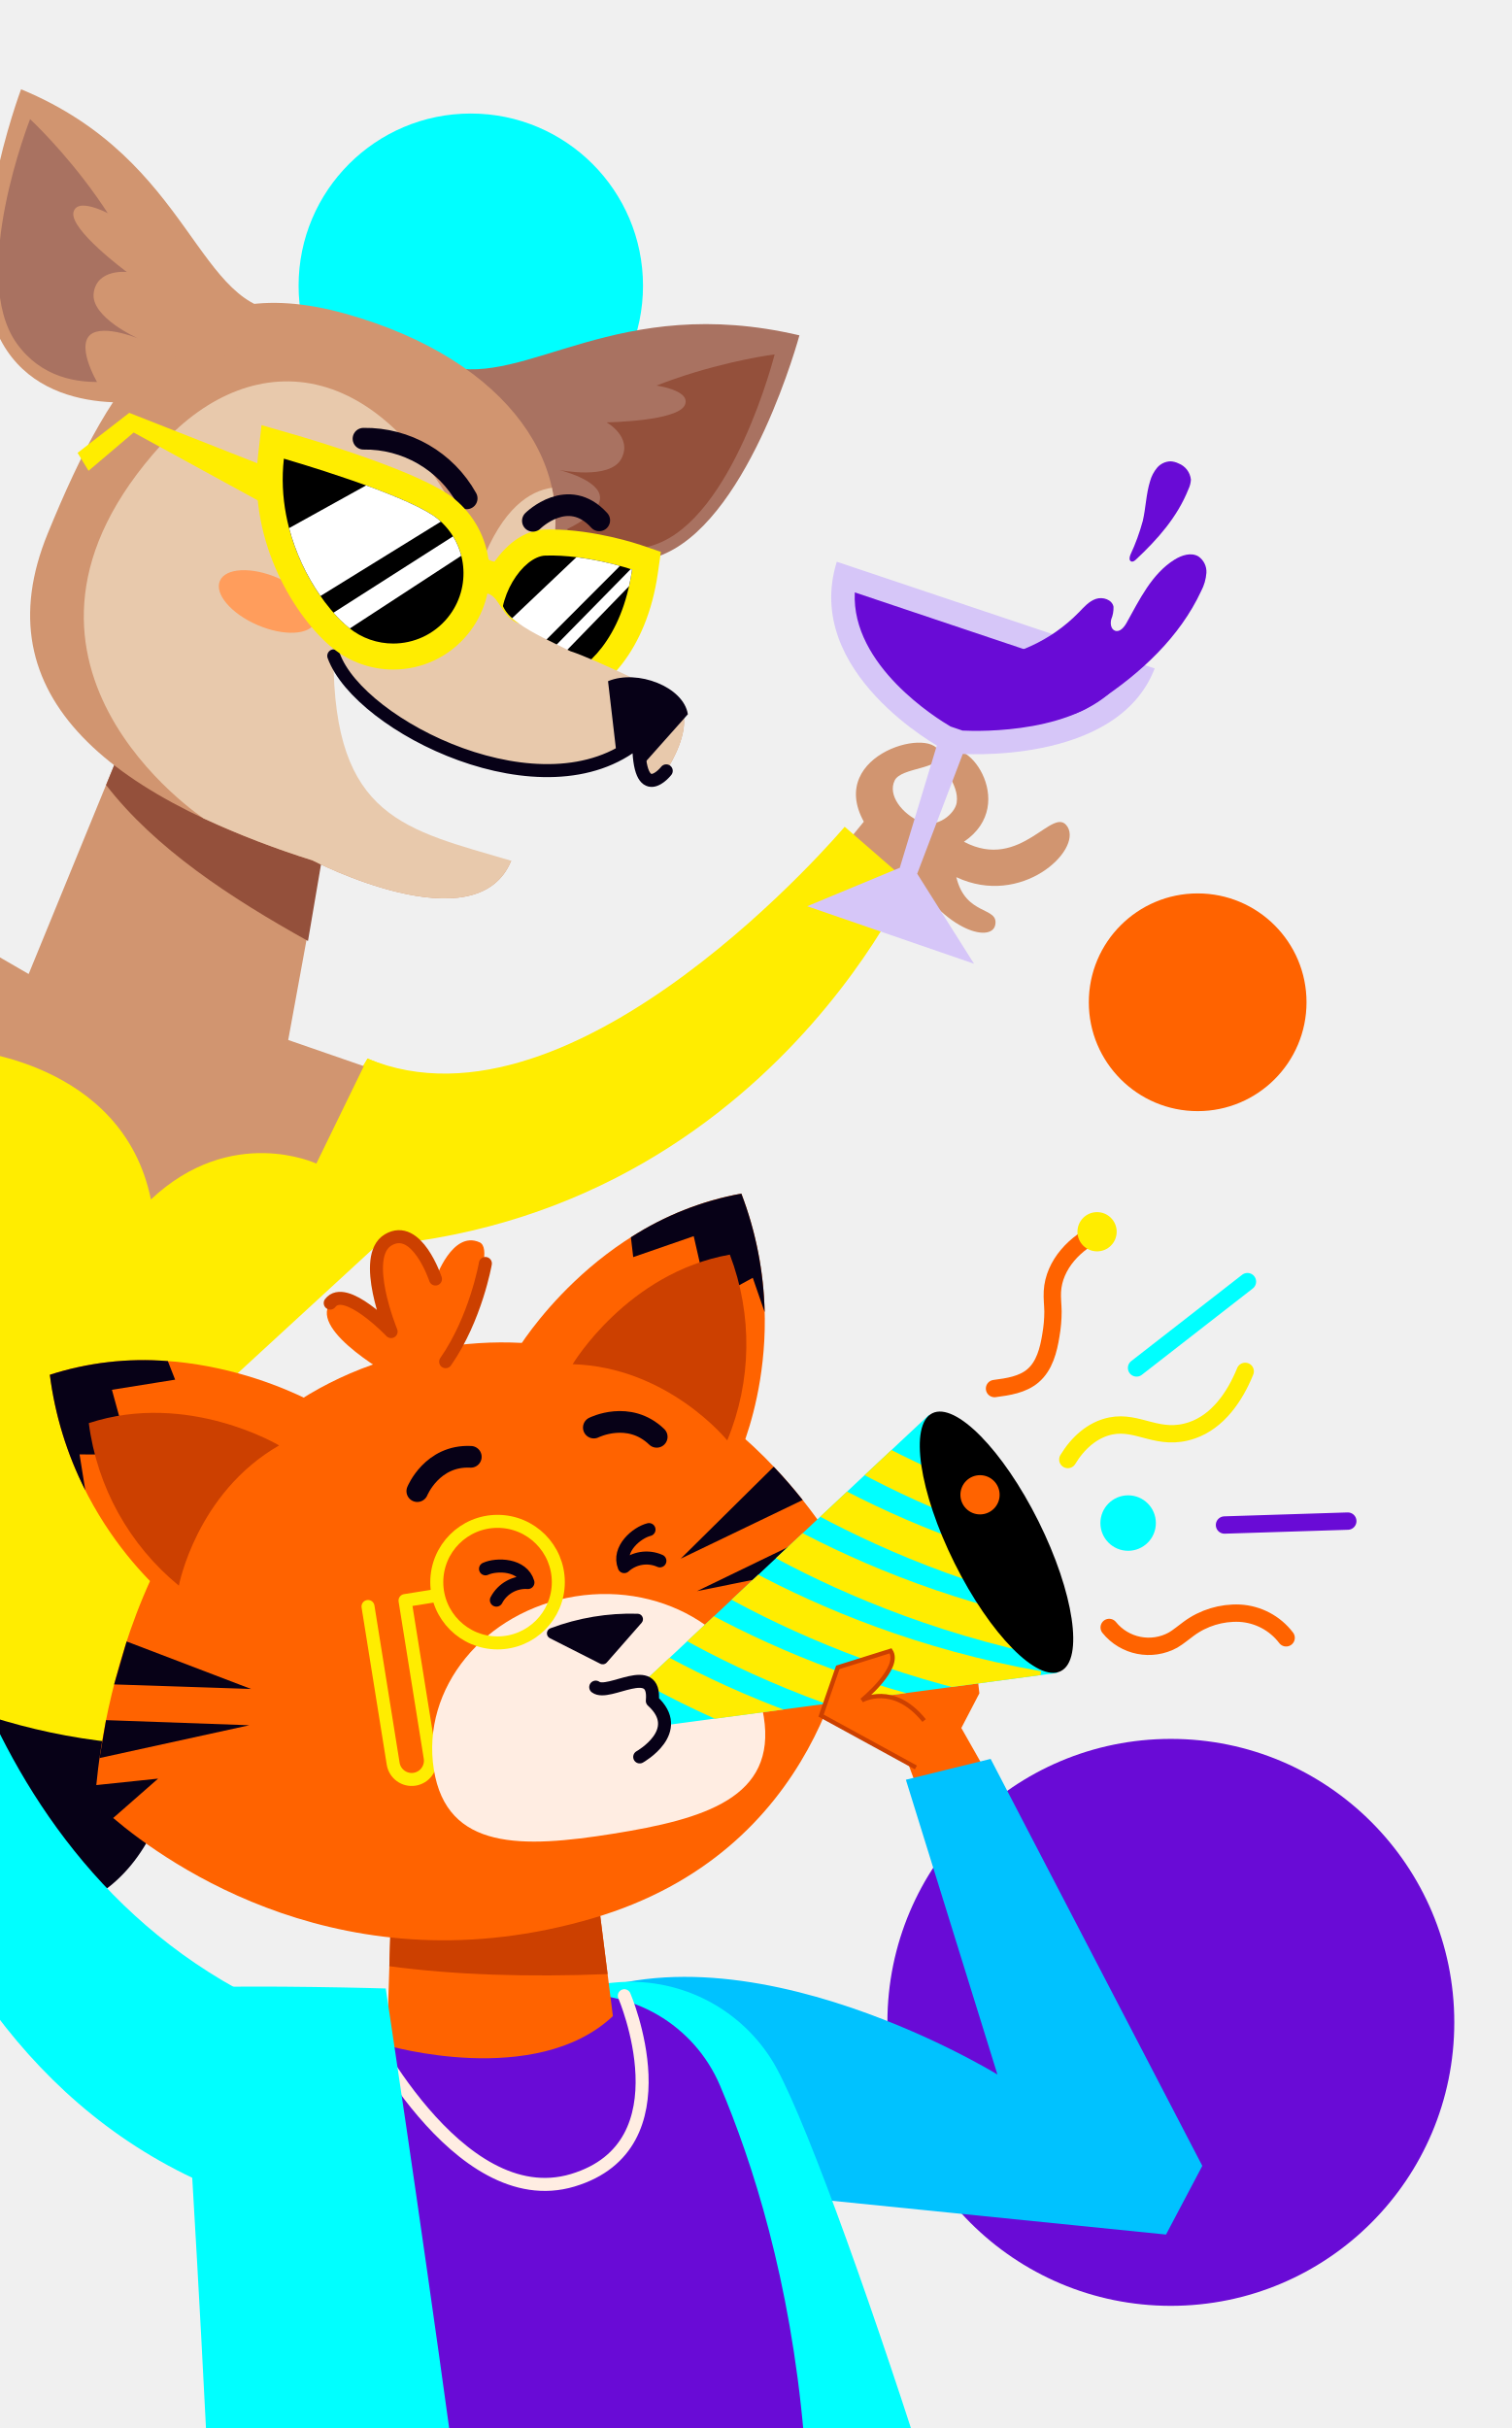
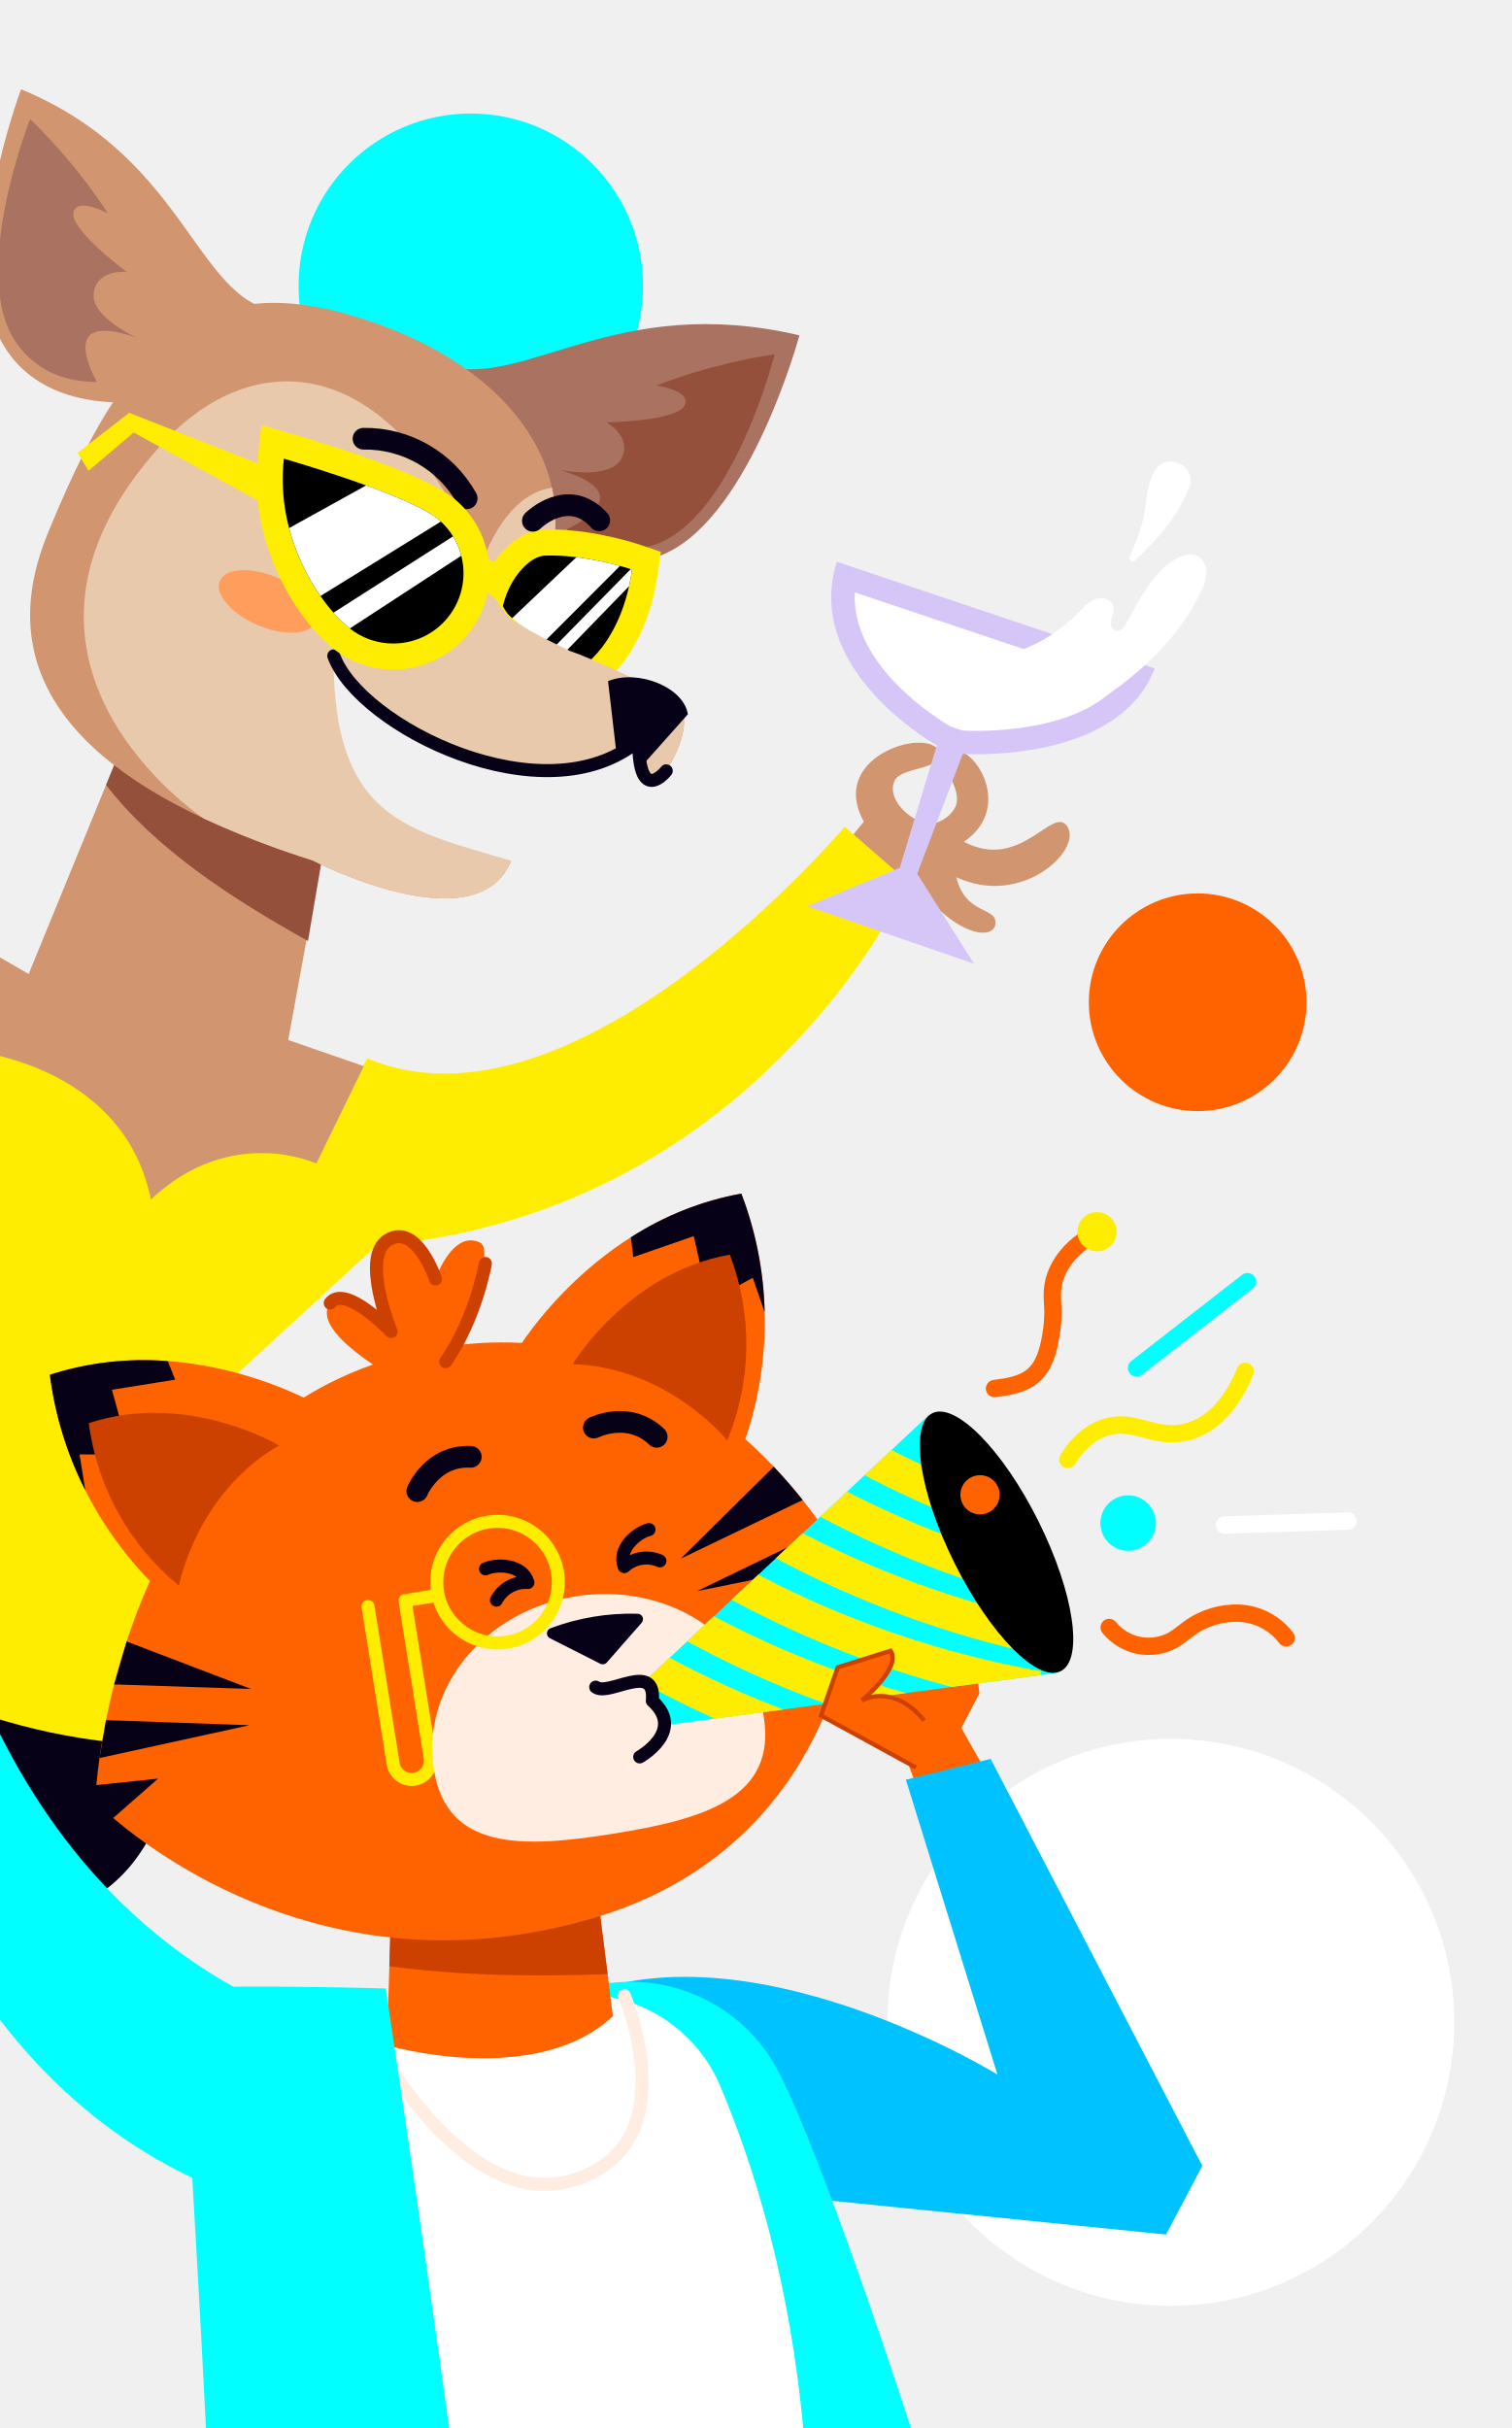
<svg xmlns="http://www.w3.org/2000/svg" width="348.656" height="559.848" viewBox="0 0 348.656 559.848">
  <defs>
    <clipPath id="a">
      <rect width="348.656" height="559.848" transform="translate(0 689.827)" fill="none" />
    </clipPath>
    <clipPath id="b">
      <path d="M152.3,1087.811l91.53-12.261-29.619-59.466-66.281,62.038Z" fill="none" />
    </clipPath>
  </defs>
  <g transform="translate(0 -689.827)" clip-path="url(#a)">
    <circle cx="39.71" cy="39.71" r="39.71" transform="translate(68.858 716.004)" fill="aqua" />
-     <circle cx="65.363" cy="65.363" r="65.363" transform="translate(204.639 1090.781)" fill="#690bd6" />
+     <circle cx="65.363" cy="65.363" r="65.363" transform="translate(204.639 1090.781)" fill="#fff" />
    <circle cx="25.101" cy="25.101" r="25.101" transform="translate(251.086 895.83)" fill="#ff6300" />
    <path d="M-10.248,902.911-93.12,920.327l31.93,84.191,10.818-.744L-62.536,938.2s57.693,4.7,60.54-6.13Z" fill="#ffed00" />
    <path d="M-50.372,1003.774l-15.478,21.4-24.5-22.922a13.231,13.231,0,0,1,13.746,4.256c7.5-13.4,17.376-6.546,17.376-6.546Z" fill="#d19570" />
    <ellipse cx="3.767" cy="7.64" rx="3.767" ry="7.64" transform="matrix(0.396, -0.918, 0.918, 0.396, 119.018, 836.894)" fill="#ff9d5c" />
    <path d="M102.959,774.258c18.506,4.916,39.313-16.982,81.39-7.109,0,0-11.069,41.093-30.675,50.188S115.949,806,115.949,806" fill="#a97261" />
    <path d="M178.633,771.544s-42.127,5.22-57.974,29.464c0,0,12.047,20.6,30.254,14.449S178.633,771.544,178.633,771.544Z" fill="#94503b" />
    <path d="M149.18,778.422s10.316.887,8.781,4.729-18.083,4.058-18.083,4.058,6.054,3.365,3.411,8.384-14.411,2.585-14.411,2.585,9.683,2.3,9.49,6.539-9.338,7.908-9.338,7.908L117.2,798.845S132.548,781.961,149.18,778.422Z" fill="#a97261" />
    <path d="M186.141,895.267,199.2,879.29c-8.732-15.831,16.8-22.395,17.5-15.495.352,3.45-8.864,2.935-10.377,5.978-1.7,3.428,1.773,7.759,5.915,9.528,3.919,1.675,8-1.9,8.377-4.379.69-4.592-4.232-8.1-2.64-10.692,3.96-6.433,17.448,10.763,4.316,19.689,13.267,7.02,20.633-8.832,23.91-3.4s-10.653,18.589-25.667,11.571c2.166,9.051,9.839,6.688,8.97,11.017-.847,4.22-12.376,1.539-21.01-14.326l-13.367,19.745Z" fill="#d19570" />
    <path d="M84.749,933.909c48.023,20.068,110.037-53.448,110.037-53.448l14.635,12.724S168.186,985.7,57.992,977.161Z" fill="#ffed00" />
    <path d="M210.342,894.361l-3.8-1.3,14.888-49.148,7.177,2.45Z" fill="#d6c6f8" />
    <path d="M220.906,863.608l-3.919-1.337s-32.033-17.315-24.017-42.916l73.307,24.6C257.564,866.581,220.906,863.608,220.906,863.608Z" fill="#d6c6f8" />
-     <path d="M221.955,858.283c4.044.2,26.876.752,36.456-11.291l-61.293-20.57c-.829,16.949,19.167,29.225,22.085,30.922Z" fill="#690bd6" />
+     <path d="M221.955,858.283c4.044.2,26.876.752,36.456-11.291l-61.293-20.57c-.829,16.949,19.167,29.225,22.085,30.922Z" fill="#fff" />
    <path d="M224.617,912.049l-38.476-13.264,21.257-8.83,4.169,1.423Z" fill="#d6c6f8" />
    <path d="M225.918,853.825" fill="none" stroke="#070117" stroke-linecap="round" stroke-linejoin="round" stroke-width="3" />
-     <path d="M248.791,831.029c1.166-1.211,2.322-2.554,3.912-3.1s3.744.141,4.076,1.788a6.981,6.981,0,0,1-.532,2.939c-.237.977-.061,2.26.884,2.6,1.1.4,2.082-.774,2.65-1.792,3.01-5.4,5.831-11.345,11.088-14.607,1.656-1.028,3.831-1.726,5.5-.725a4.275,4.275,0,0,1,1.834,3.778,10.609,10.609,0,0,1-1.209,4.2c-4.96,10.661-13.959,18.972-23.789,25.425-2.5,1.64-5.187,3.22-8.166,3.466a16.82,16.82,0,0,1-6.855-1.227,57.7,57.7,0,0,1-9.2-4.16,11.934,11.934,0,0,1-3.23-2.392,29.819,29.819,0,0,1-2.755-3.762c-1.026-1.668-.246-1.315,1.713-1.427a36.7,36.7,0,0,0,24.073-11.006Z" fill="#690bd6" />
-     <path d="M274.059,802.623a5.76,5.76,0,0,0,.57-2.2,4.5,4.5,0,0,0-2.845-3.738,4.628,4.628,0,0,0-1.859-.484,4.184,4.184,0,0,0-3.1,1.486,8.242,8.242,0,0,0-1.621,3.118c-.916,2.964-.97,6.125-1.676,9.146a48.017,48.017,0,0,1-2.847,7.782c-.229.537-.358,1.335.185,1.551.386.153.789-.153,1.093-.437C266.963,814.16,271.477,809.086,274.059,802.623Z" fill="#690bd6" />
+     <path d="M248.791,831.029c1.166-1.211,2.322-2.554,3.912-3.1s3.744.141,4.076,1.788a6.981,6.981,0,0,1-.532,2.939c-.237.977-.061,2.26.884,2.6,1.1.4,2.082-.774,2.65-1.792,3.01-5.4,5.831-11.345,11.088-14.607,1.656-1.028,3.831-1.726,5.5-.725a4.275,4.275,0,0,1,1.834,3.778,10.609,10.609,0,0,1-1.209,4.2c-4.96,10.661-13.959,18.972-23.789,25.425-2.5,1.64-5.187,3.22-8.166,3.466a16.82,16.82,0,0,1-6.855-1.227,57.7,57.7,0,0,1-9.2-4.16,11.934,11.934,0,0,1-3.23-2.392,29.819,29.819,0,0,1-2.755-3.762c-1.026-1.668-.246-1.315,1.713-1.427a36.7,36.7,0,0,0,24.073-11.006Z" fill="#fff" />
+     <path d="M274.059,802.623a5.76,5.76,0,0,0,.57-2.2,4.5,4.5,0,0,0-2.845-3.738,4.628,4.628,0,0,0-1.859-.484,4.184,4.184,0,0,0-3.1,1.486,8.242,8.242,0,0,0-1.621,3.118c-.916,2.964-.97,6.125-1.676,9.146a48.017,48.017,0,0,1-2.847,7.782c-.229.537-.358,1.335.185,1.551.386.153.789-.153,1.093-.437C266.963,814.16,271.477,809.086,274.059,802.623Z" fill="#fff" />
    <path d="M41.115,1093.274c-6.8,37.792-29.818,43.234-61.065,37.613s-58.89-20.175-52.092-57.967,37.639-63.872,68.887-58.252S47.913,1055.482,41.115,1093.274Z" fill="#070117" />
    <path d="M88.976,937.422c-7.639,1.736-24.037,48.47-50.307,40.512C-35.39,955.5-6.109,907.052-6.109,907.052L6.61,914.413,31.3,854.126,76.157,876.64l-9.694,52.987Z" fill="#d19570" />
    <path d="M71.023,906.8c-17.988-10.014-35.234-21.325-46.563-35.967l6.841-16.7L76.157,876.64Z" fill="#94503b" />
    <path d="M79.605,762.145c38.25,10.691,54.773,36.36,46.34,59.685-5.881,16.266,12.184,21.951,21.964,27.54l-8.346,6.122-73.654-16.7,14.706,48.924,27.342,5.1c-8.048,1.409-17.681.834-29.173-2.539C25.151,874.536-4.37,850.384,11.006,812.841S42.263,751.709,79.605,762.145Z" fill="#d19570" />
    <path d="M125.945,821.83a34.831,34.831,0,0,0,1.332-19.534c-5.069.723-11.423,4.661-16.353,17.66-20.743-49.885-52.768-50.565-73.62-27.685-45.48,49.9,9.669,86.275,9.669,86.275l20.424-34.8-1.488-4.951,3.878.879,4.882-8.318,48.07,20.323,7.128,1.616,1.637-13.324C126.236,835.774,122.917,830.2,125.945,821.83Z" fill="#e8c9ac" />
    <path d="M66.952,799.646,29.8,785.022l-11.906,9.225,2.526,4.136,10.4-8.827,35.2,19.252Z" fill="#ffed00" />
    <g stroke-miterlimit="10">
      <path d="M 127.132 849.007 C 127.132 849.007 127.131 849.007 127.131 849.007 C 123.937 849.007 120.986 848.092 118.597 846.36 C 117.203 845.35 116.019 844.073 115.078 842.565 C 114.086 840.975 113.361 839.118 112.924 837.047 C 111.515 830.376 114.209 823.925 117.199 820.112 C 118.353 818.641 119.614 817.449 120.948 816.568 C 122.512 815.535 124.094 814.986 125.651 814.936 C 126.087 814.921 126.537 814.914 126.987 814.914 C 136.676 814.914 146.326 818.172 146.732 818.311 L 149.082 819.114 L 148.732 821.573 C 148.158 825.605 147.169 829.368 145.793 832.758 C 144.559 835.799 143.018 838.539 141.211 840.899 C 139.586 843.023 137.792 844.788 135.877 846.148 C 134.076 847.427 132.216 848.295 130.5 848.657 C 129.401 848.889 128.268 849.007 127.132 849.007 Z" stroke="none" />
      <path d="M 127.131 846.007 C 128.088 846.007 129.017 845.904 129.88 845.722 C 134.861 844.67 143.469 837.241 145.762 821.15 C 145.762 821.15 135.428 817.621 125.748 817.934 C 120.66 818.099 114.01 827.672 115.859 836.427 C 117.387 843.664 122.568 846.007 127.131 846.007 M 127.132 852.007 L 127.132 852.007 C 120.308 852.007 112.221 848.239 109.989 837.667 C 108.366 829.986 111.43 822.606 114.839 818.261 C 117.94 814.306 121.746 812.061 125.554 811.937 L 126.987 811.914 C 137.169 811.914 147.276 815.327 147.702 815.472 L 152.403 817.078 L 151.702 821.996 C 149.153 839.883 139.246 849.876 131.12 851.592 C 129.817 851.868 128.476 852.007 127.132 852.007 Z" stroke="none" fill="#ffed00" />
    </g>
    <path d="M142.971,820.315A72,72,0,0,0,132.93,818.3l-17.324,16.432a14.424,14.424,0,0,0,.253,1.694,12.15,12.15,0,0,0,3.957,7.083Z" fill="#fff" />
    <path d="M124.856,845.806,145.057,825c.274-1.225.513-2.5.7-3.849l-.308-.1-23.427,23.862A11.411,11.411,0,0,0,124.856,845.806Z" fill="#fff" />
    <path d="M117.883,888.3c-37.309-5.223-54.419-2.771-40.916-47.244L64.932,834.77C49.99,871.252,72.1,888.232,72.1,888.232S109.867,907.874,117.883,888.3Z" fill="#d19570" />
    <path d="M147.291,860.6c-7.687,9.871-49.949,11.494-70.324-19.541,8.255-15.213,27.672-7.412,35.019-15.339-.655,14.123,43.062,24.858,43.062,24.858s6.939,3.4-1.409,16.994C152.418,869.624,146.774,873.874,147.291,860.6Z" fill="#d19570" />
    <path d="M46.973,878.546c-5.471-14.62-9.99-35.553,1.993-48.206,19.862-20.973,62-3.318,64.181-7.608.512,9.746,10.1,13.019,18.357,17.237,6.149,1.991,23.544,10.608,23.544,10.608s6.939,3.4-1.409,16.994c-1.221,2.053-6.865,6.3-6.348-6.972-7.663,9.84-49.683,11.48-70.13-19.255l-.26-.059c.042,37.32,16.668,39.794,40.982,47.017-8.016,19.572-45.78-.07-45.78-.07l0,0A208.741,208.741,0,0,1,46.973,878.546Z" fill="#e8c9ac" />
    <path d="M83.823,790.987a26.789,26.789,0,0,1,23.794,13.752" fill="none" stroke="#070117" stroke-linecap="round" stroke-miterlimit="10" stroke-width="5" />
    <path d="M122.886,809.918s8.1-8.052,15.3-.109" fill="none" stroke="#070117" stroke-linecap="round" stroke-miterlimit="10" stroke-width="5" />
    <path d="M140.216,846.893l1.941,16.631c.869.485,4.134-2.847,5.135-2.455,1.242.486.22,4.657,1.21,4.828l10.121-11.377C157.66,848.228,147,844.066,140.216,846.893Z" fill="#070117" />
    <path d="M153.639,867.571s-6.4,8.174-6.348-6.972c-21.654,18.107-64.376-3.218-70.324-19.541" fill="none" stroke="#070117" stroke-linecap="round" stroke-linejoin="round" stroke-width="3" />
    <path d="M66.568,761.753c-21.417.182-21.845-34.872-61.708-51.341,0,0-14.926,39.761-4.316,58.541S37.729,781.7,37.729,781.7" fill="#d19570" />
    <path d="M6.939,717.3s31.125,28.737,29.874,57.613c0,0-21.749,9.7-32.937-5.88S6.939,717.3,6.939,717.3Z" fill="#a97261" />
    <path d="M26.822,740.01s-8.881-5.281-9.871-1.272,12.3,13.808,12.3,13.808-6.866-.792-7.642,4.815,10.182,10.478,10.182,10.478-9.187-3.771-11.5-.217,2.973,11.844,2.973,11.844l17.606-4.295S38.25,752.554,26.822,740.01Z" fill="#d19570" />
    <ellipse cx="5.916" cy="12" rx="5.916" ry="12" transform="matrix(0.396, -0.918, 0.918, 0.396, 48.363, 829.194)" fill="#ff9d5c" />
    <path d="M34.8,966.4C28.274,934.34-8.222,931.9-8.222,931.9l5.7-24.667-7.73-4.323-17.833,29.343,5.863,53.652L-27.7,998.134l-56.479,30.793s59.342,78.26,151.09,60.869l-27.848-61.324,4.263-11.44,48.715-44.806,12.087-30.468-19.377-7.849-11.8,24.219S53.387,948.929,34.8,966.4Z" fill="#ffed00" />
    <g stroke-miterlimit="10">
      <path d="M 90.673 841.212 C 88.511 841.212 86.383 840.852 84.35 840.142 C 82.245 839.407 80.295 838.315 78.553 836.896 C 76.533 835.25 74.438 833.015 72.494 830.433 C 70.322 827.547 68.427 824.365 66.861 820.975 C 65.074 817.107 63.78 813.093 63.015 809.041 C 62.144 804.431 61.965 799.789 62.483 795.245 L 62.885 791.721 L 66.294 792.702 C 66.366 792.723 73.59 794.808 81.567 797.561 C 86.278 799.187 90.338 800.727 93.632 802.14 C 97.985 804.006 100.987 805.636 102.811 807.122 C 104.82 808.759 106.448 810.741 107.652 813.015 C 108.814 815.209 109.532 817.579 109.785 820.059 C 110.038 822.539 109.814 825.005 109.12 827.389 C 108.4 829.859 107.205 832.129 105.569 834.138 C 101.906 838.634 96.477 841.212 90.673 841.212 Z" stroke="none" />
      <path d="M 90.673 838.212 C 95.376 838.212 100.041 836.174 103.243 832.243 C 108.895 825.306 107.853 815.1 100.916 809.448 C 93.979 803.796 65.464 795.585 65.464 795.585 C 63.409 813.607 73.511 828.918 80.448 834.57 C 83.455 837.02 87.075 838.212 90.673 838.212 M 90.673 844.212 C 85.585 844.212 80.608 842.44 76.658 839.222 C 68.49 832.566 57.18 815.272 59.503 794.905 L 60.306 787.856 L 67.124 789.819 C 72.083 791.247 97.198 798.68 104.706 804.796 C 109.303 808.542 112.167 813.854 112.769 819.754 C 113.372 825.654 111.64 831.435 107.895 836.033 C 103.66 841.231 97.383 844.212 90.673 844.212 Z" stroke="none" fill="#ffed00" />
    </g>
    <path d="M104.47,813.5,76.9,831.1a30.411,30.411,0,0,0,3.547,3.472c.071.058.145.111.217.168l25.706-16.772A16.148,16.148,0,0,0,104.47,813.5Z" fill="#fff" />
    <path d="M101.666,810.1c-.243-.223-.491-.443-.75-.654-2.92-2.378-9.661-5.21-16.49-7.693L66.665,811.6A49.707,49.707,0,0,0,73.9,827.252Z" fill="#fff" />
    <path d="M110.579,816.88c2.234,3.009,4.713,3.119,6.589,1.24,0,0-6.009,10.306,2.638,15.578-4.108-1.529-4.454-5.974-7.152-6.945s-1.732,2.764-5.07,7C107.584,833.756,108.346,813.872,110.579,816.88Z" fill="#ffed00" />
    <path d="M217.193,1117.575l-7.835-21.274-17.8-9.95,6.3-11.209-7.086-34.9a2.408,2.408,0,0,1,2.615-2.872h0a2.408,2.408,0,0,1,1.97,1.479L204.05,1060l19.536.518,2.26,19.756-4.159,7.993,11.324,19.977Z" fill="#ff6300" />
    <path d="M10.041,1560.948a95.71,95.71,0,0,1-21.086-3,10.978,10.978,0,0,1-7.687-13.489,10.98,10.98,0,0,1,13.489-7.688c7.565,2.035,29.568,5.256,40.1-4.215,6.282-5.651,8.275-16.038,5.925-30.869-1.733-10.934-5.8-23.527-10.1-36.859-7.944-24.618-16.948-52.521-14.75-80.717,2.608-33.445,20.225-60.531,53.859-82.8a10.979,10.979,0,0,1,12.123,18.307c-61.81,40.934-45.81,90.519-30.336,138.471,4.572,14.166,8.89,27.547,10.889,40.165,3.6,22.7-.776,39.75-12.994,50.691C38.033,1559.179,22.536,1561.323,10.041,1560.948Z" fill="#ff6300" />
    <path d="M-18.732,1544.456a10.978,10.978,0,0,0,7.687,13.489A93.285,93.285,0,0,0,4.1,1560.578l-5.845-5.469,11.336-4.2-11.041-5.669,10.327-6.363-.005,0a73.413,73.413,0,0,1-14.115-2.108A10.98,10.98,0,0,0-18.732,1544.456Z" fill="#070117" />
    <path d="M50.984,1458.936c-7.626,4.092-14.078,6.249-20.046,6.694.982,3.043,1.951,6.051,2.878,9,6.414-.815,13.162-3.148,20.768-7.147q-1.4-4.424-2.863-8.952C51.475,1458.668,51.229,1458.805,50.984,1458.936Z" fill="#070117" />
    <path d="M61.892,1495.056q-.979-5.264-2.39-10.7c-5.2,5.6-10.6,10.151-16.969,11.118-.905.137-1.884.2-2.9.263.439,2.023.839,4.018,1.144,5.944.174,1.1.317,2.166.443,3.217.881-.063,1.776-.143,2.7-.285C51.059,1503.533,57.018,1499.524,61.892,1495.056Z" fill="#070117" />
    <path d="M46.381,1356.165a78.811,78.811,0,0,1,5.078-8.211c-.432-.1-.87-.195-1.3-.311a36.729,36.729,0,0,1-17.682-10.995q-2.725,3.992-5,8.146A46.176,46.176,0,0,0,46.381,1356.165Z" fill="#070117" />
    <path d="M39.551,1525.7l19.651,9.92a46.528,46.528,0,0,0,2.971-8.856L41.6,1516.376A30.739,30.739,0,0,1,39.551,1525.7Z" fill="#070117" />
    <path d="M37.436,1415.266c.752-.112,1.482-.259,2.2-.416-.559-3.062-1.024-6.118-1.376-9.166-.745.177-1.478.332-2.2.439-6.556.984-13.139-1.321-20.169-4.81.239,3.58.618,7.144,1.117,10.688C23.252,1414.573,30.224,1416.346,37.436,1415.266Z" fill="#070117" />
    <path d="M46.09,1320.38q-3.375,3.361-6.371,6.851a130.126,130.126,0,0,0,19.636,11.074c2.192-2.342,4.566-4.663,7.159-6.962A121.259,121.259,0,0,1,46.09,1320.38Z" fill="#070117" />
    <path d="M24.012,1428.623l-1.456.09c-.763.046-1.551.1-2.349.158q1.073,4.593,2.3,9.108l.6-.037,1.52-.094a73.16,73.16,0,0,0,19.538-3.807q-1.257-4.492-2.348-8.982A63.068,63.068,0,0,1,24.012,1428.623Z" fill="#070117" />
    <path d="M36.466,1549.331a24.96,24.96,0,0,1-11.219-11.848,44.66,44.66,0,0,1-9.412,1.416A34.035,34.035,0,0,0,32.3,1557.583c.308.156.623.3.936.44a45.92,45.92,0,0,0,12.6-6.214A24.136,24.136,0,0,1,36.466,1549.331Z" fill="#070117" />
    <path d="M23.3,1377.9a114.97,114.97,0,0,1,15.6-.436,74.684,74.684,0,0,1,2.34-9.209l-2.164-.034a123.78,123.78,0,0,0-16.878.5q-2.108.253-4.054.673A100.951,100.951,0,0,0,16.4,1379.51,31.613,31.613,0,0,1,23.3,1377.9Z" fill="#070117" />
    <path d="M123.989,1155.014c40.638-27.066,106.024,13.154,106.024,13.154L208.9,1100.2l19.545-4.806,48.811,93.836-8.369,15.837-130.641-13.2Z" fill="#00c2ff" />
    <path d="M157.512,1647.818l-21.437-.643-4.839-35.088,21.437.643Z" fill="#ff6300" />
    <path d="M141.661,1146.969l-9.843.962s-53.077,173.976-41.463,241.652c6.146,35.8,146.352-.242,147.41-35.4.672-22.331-46.782-168.958-59.918-189.587A38.456,38.456,0,0,0,141.661,1146.969Z" fill="aqua" />
    <path d="M173.582,1252.69c-1.138,37.817-22.735,46.464-53.935,45.525s-60.188-11.108-59.05-48.926,27.353-67.713,58.553-66.774S174.721,1214.872,173.582,1252.69Z" fill="#070117" />
    <path d="M53.99,1261.321l77.488,365.866,25.144.754L120.8,1268.852Z" fill="#070117" />
    <path d="M173.079,1623.46l8.88-22.432-16.516-13.435-9.717,20.334C158.349,1634.537,173.079,1623.46,173.079,1623.46Z" fill="#ff6300" />
-     <path d="M156.643,1605.137s.914,13.094,18.284,13.656c2.145,24.541,22.9,27.557,14.271,44.289,0,0-9.3-1.944-24.819-16.343-13.61-12.626-18.089-18.925-23.2-35.232C152.073,1605.772,156.643,1605.137,156.643,1605.137Z" fill="#690bd6" />
+     <path d="M156.643,1605.137s.914,13.094,18.284,13.656c2.145,24.541,22.9,27.557,14.271,44.289,0,0-9.3-1.944-24.819-16.343-13.61-12.626-18.089-18.925-23.2-35.232C152.073,1605.772,156.643,1605.137,156.643,1605.137Z" fill="#fff" />
    <line x1="10.97" y2="0.191" transform="translate(170.235 1626.222)" fill="none" stroke="#070117" stroke-linecap="round" stroke-linejoin="round" stroke-width="3" />
    <line x1="10" y2="4.514" transform="translate(173.485 1632.884)" fill="none" stroke="#070117" stroke-linecap="round" stroke-linejoin="round" stroke-width="3" />
    <path d="M125.795,1274.064l82.188,161.649-48.916,162.162a30.638,30.638,0,0,0,20.794,15.671l74.583-180.033L175.309,1237.1Z" fill="#070117" />
-     <path d="M59.183,1260.17s64.7,6.53,126.177-8.9c-3.1-35.707-11.831-62.909-19.306-80.52a34.47,34.47,0,0,0-35.617-20.8l-65.449,7.421Z" fill="#690bd6" />
+     <path d="M59.183,1260.17s64.7,6.53,126.177-8.9c-3.1-35.707-11.831-62.909-19.306-80.52a34.47,34.47,0,0,0-35.617-20.8l-65.449,7.421Z" fill="#fff" />
    <path d="M143.97,1150s14.845,34.542-11.91,42.558-48.767-37.266-48.767-37.266" fill="none" stroke="#ffede2" stroke-linecap="round" stroke-linejoin="round" stroke-width="3" />
    <path d="M141.337,1154.7c-17.82,16.778-52.1,6.747-52.1,6.747l2.772-92.132,39.227,5.478Z" fill="#ff6300" />
    <path d="M89.787,1143.2c14.956,2.008,31.839,2.543,50.325,1.814l-8.875-70.219-39.227-5.478Z" fill="#cc4000" />
    <path d="M188.276,1057.44l7.171-6.466c-7.968-14.123-39.7-61.947-98.358-49.6-62.787,13.216-73.253,82.985-74.882,100.056l14.25-1.487L26.1,1109.023c12.734,10.82,53.711,39.864,110.648,23.106,52.236-15.375,59.551-63.326,60.559-74.827C194.334,1057.231,188.276,1057.44,188.276,1057.44Z" fill="#ff6300" />
    <path d="M88.952,1148.328s-28.023-.844-47.379-.178c0,0,12.388,181.109,9.927,262.875,0,0,65.782,8.266,66.841-26.894S88.952,1148.328,88.952,1148.328Z" fill="aqua" />
    <path d="M57.19,1308.778s28.584-7.356,37.519-33.164" fill="none" stroke="#00c2ff" stroke-linecap="round" stroke-linejoin="round" stroke-width="3" />
    <path d="M91.54,1007.835S71.17,996.867,76.148,990.29c3.44-4.544,14.045,6.574,14.045,6.574s-7.12-17.292-.688-21.135c6.63-3.961,10.919,9.013,10.919,9.013s3.869-11.295,10.171-8.461c4.824,2.169-7.827,27.527-7.827,27.527" fill="#ff6300" />
    <path d="M76.148,990.29c3.44-4.544,14.045,6.574,14.045,6.574s-7.12-17.292-.688-21.135c6.63-3.961,10.919,9.013,10.919,9.013" fill="none" stroke="#cc4000" stroke-linecap="round" stroke-linejoin="round" stroke-width="3" />
    <path d="M111.93,981.156s-2.183,12.632-9.162,22.652" fill="none" stroke="#cc4000" stroke-linecap="round" stroke-miterlimit="10" stroke-width="3" />
-     <path d="M157.6,1641.119s3.432,3.712,5.843,21.191l-68.467-2.053c-2.528-18.331,30.563-14.155,39.641-19.827C149.182,1645.962,157.6,1641.119,157.6,1641.119Z" fill="#690bd6" />
+     <path d="M157.6,1641.119s3.432,3.712,5.843,21.191l-68.467-2.053c-2.528-18.331,30.563-14.155,39.641-19.827C149.182,1645.962,157.6,1641.119,157.6,1641.119Z" fill="#fff" />
    <line x1="1.395" y1="11.017" transform="translate(130.042 1637.715)" fill="none" stroke="#070117" stroke-linecap="round" stroke-linejoin="round" stroke-width="3" />
    <line x1="5.625" y1="10.299" transform="translate(119.38 1640.33)" fill="none" stroke="#070117" stroke-linecap="round" stroke-linejoin="round" stroke-width="3" />
    <path d="M74.016,1014.157s-30.024-18-62.525-7.333c4.508,35.174,29.59,53.4,29.59,53.4Z" fill="#ff6300" />
    <path d="M38.7,1003.667a70.234,70.234,0,0,0-27.21,3.157,81.868,81.868,0,0,0,8.182,26.635l-1.326-8.277,11.575.074-4.111-14.974,14.577-2.334Z" fill="#070117" />
    <path d="M64.362,1023.115s-21.073-12.632-43.885-5.146a58.017,58.017,0,0,0,20.769,37.48S45.263,1034.106,64.362,1023.115Z" fill="#cc4000" />
    <path d="M29.2,1068.317,57.9,1079.273l-31.583-1.054Z" fill="#070117" />
    <path d="M24.448,1086.457l33.042,1.178L22.952,1095.2Z" fill="#070117" />
    <path d="M178.429,1028.017l-21.453,21.208L185.1,1035.7C183.118,1033.209,180.9,1030.619,178.429,1028.017Z" fill="#070117" />
    <path d="M190.124,1042.485l-29.4,14.227,34.066-6.882C193.623,1047.823,192.07,1045.312,190.124,1042.485Z" fill="#070117" />
    <path d="M119.319,1001.051s17.959-30.048,51.642-36c12.645,33.131-.85,61.045-.85,61.045Z" fill="#ff6300" />
    <path d="M145.487,975.12a70.248,70.248,0,0,1,25.474-10.073,81.909,81.909,0,0,1,5.373,27.34l-2.742-7.921L163.425,990l-3.452-15.139-13.95,4.83Z" fill="#070117" />
    <path d="M132.06,1004.385s12.6-21.09,36.246-25.27a58.014,58.014,0,0,1-.6,42.845S154.086,1005.048,132.06,1004.385Z" fill="#cc4000" />
    <path d="M100.223,1057.793l-6.82,1.092,5.8,36.242a4.323,4.323,0,0,1-3.585,4.953h0a4.323,4.323,0,0,1-4.952-3.585l-5.8-36.243" fill="none" stroke="#ffed00" stroke-linecap="round" stroke-linejoin="round" stroke-width="3" />
    <path d="M176.126,1085.656c2.992,18.683-13.684,23.622-34.693,26.986s-38.393,3.88-41.385-14.8,11.614-36.557,32.622-39.921S173.134,1066.972,176.126,1085.656Z" fill="#ffede2" />
    <path d="M152.106,1087.8l91.724-12.246-29.619-59.466L147.8,1078.269Z" fill="aqua" />
    <g clip-path="url(#b)">
      <path d="M175.242,1009.909s34.763,29.013,92.476,39.23" fill="none" stroke="#ffed00" stroke-miterlimit="10" stroke-width="8" />
      <path d="M165.8,1019.906s34.764,29.012,92.476,39.229" fill="none" stroke="#ffed00" stroke-miterlimit="10" stroke-width="8" />
      <path d="M156.367,1029.9s34.764,29.012,92.476,39.23" fill="none" stroke="#ffed00" stroke-miterlimit="10" stroke-width="8" />
      <path d="M146.93,1039.9s34.764,29.013,92.476,39.23" fill="none" stroke="#ffed00" stroke-miterlimit="10" stroke-width="8" />
      <path d="M137.493,1049.894s34.763,29.013,92.476,39.23" fill="none" stroke="#ffed00" stroke-miterlimit="10" stroke-width="8" />
      <path d="M128.056,1059.891s34.763,29.012,92.476,39.229" fill="none" stroke="#ffed00" stroke-miterlimit="10" stroke-width="8" />
    </g>
    <ellipse cx="10.816" cy="33.217" rx="10.816" ry="33.217" transform="translate(205.308 1020.518) rotate(-26.477)" />
    <path d="M246.244,1026.362c2.255-3.728,5.621-6.86,9.89-7.733,6.44-1.315,10.98,3.668,18.749,1,5.968-2.046,9.884-7.751,12.266-13.594" fill="none" stroke="#ffed00" stroke-linecap="round" stroke-miterlimit="10" stroke-width="4" />
    <path d="M229.341,1010c3.135-.406,6.461-.895,8.866-2.946,2.658-2.266,3.591-5.93,4.138-9.379a31.921,31.921,0,0,0,.479-5.42c-.022-1.545-.222-3.089-.139-4.632.337-6.216,5.316-11.418,11.044-13.855" fill="none" stroke="#ff6300" stroke-linecap="round" stroke-miterlimit="10" stroke-width="4" />
    <path d="M296.59,1067.476a14.434,14.434,0,0,0-10.715-5.677,18.447,18.447,0,0,0-11.75,3.582c-1.211.869-2.334,1.867-3.62,2.62a11.707,11.707,0,0,1-14.722-2.915" fill="none" stroke="#ff6300" stroke-linecap="round" stroke-miterlimit="10" stroke-width="4" />
    <line y1="19.898" x2="25.57" transform="translate(262.096 985.347)" fill="none" stroke="aqua" stroke-linecap="round" stroke-miterlimit="10" stroke-width="4" />
-     <line y1="0.901" x2="28.433" transform="translate(282.374 1040.563)" fill="none" stroke="#690bd6" stroke-linecap="round" stroke-miterlimit="10" stroke-width="4" />
+     <line y1="0.901" x2="28.433" transform="translate(282.374 1040.563)" fill="none" stroke="#fff" stroke-linecap="round" stroke-miterlimit="10" stroke-width="4" />
    <circle cx="6.396" cy="6.396" r="6.396" transform="translate(253.757 1034.618)" fill="aqua" />
    <circle cx="4.523" cy="4.523" r="4.523" transform="translate(248.464 969.319)" fill="#ffed00" />
    <circle cx="4.523" cy="4.523" r="4.523" transform="translate(221.475 1029.973)" fill="#ff6300" />
    <path d="M96.232,1033.651s3.4-8.356,12.337-7.911" fill="none" stroke="#070117" stroke-linecap="round" stroke-miterlimit="10" stroke-width="5" />
    <path d="M136.941,1019s8.052-4.072,14.5,2.129" fill="none" stroke="#070117" stroke-linecap="round" stroke-miterlimit="10" stroke-width="5" />
    <path d="M126.81,1067.564l11.613,5.887a1.254,1.254,0,0,0,1.509-.291l8.034-9.153a1.259,1.259,0,0,0-.924-2.086,52.853,52.853,0,0,0-20.131,3.359A1.253,1.253,0,0,0,126.81,1067.564Z" fill="#070117" />
    <path d="M111.958,1051.57c2.593-1.189,8.542-1.071,9.787,3.154a7.628,7.628,0,0,0-7.278,4.063" fill="none" stroke="#070117" stroke-linecap="round" stroke-linejoin="round" stroke-width="3" />
    <path d="M149.667,1042.516c-2.772.676-7.365,4.46-5.72,8.545a7.629,7.629,0,0,1,8.229-1.328" fill="none" stroke="#070117" stroke-linecap="round" stroke-linejoin="round" stroke-width="3" />
    <circle cx="14.014" cy="14.014" r="14.014" transform="translate(100.723 1040.621)" fill="none" stroke="#ffed00" stroke-linecap="round" stroke-linejoin="round" stroke-width="3" />
    <path d="M225.3,1106.636" fill="#ffede2" />
    <path d="M137.377,1078.845c2.978,2.237,13.921-6.139,13.054,3.168,7.736,6.975-2.911,12.925-2.911,12.925" fill="#ffede2" stroke="#070117" stroke-linecap="round" stroke-linejoin="round" stroke-width="3" />
    <path d="M211.21,1097.371l-21.868-11.962,3.858-11.117,12.18-3.82c2.6,3.916-6.634,11.432-6.634,11.432s7.205-4.2,14.358,4.648" fill="#ff6300" stroke="#cc4000" stroke-miterlimit="10" stroke-width="1" />
    <path d="M-21.872,1037.874l-1.576-16.783s9.436-6.517,10.076-10.61-7.289-1.785-7.289-1.785,9.96-19.86-8.182-24.632-21.647,28.87-8.849,36.847l1.1,21.028Z" fill="#ff6300" />
    <line x1="6.028" y2="21.695" transform="translate(-26.649 988.938)" fill="none" stroke="#cc4000" stroke-linecap="round" stroke-linejoin="round" stroke-width="3" />
    <line x1="1.893" y2="23.789" transform="translate(-34.349 983.612)" fill="none" stroke="#cc4000" stroke-linecap="round" stroke-linejoin="round" stroke-width="3" />
    <path d="M65,1153.523c-77.427-33.873-83.673-128.349-83.673-128.349l-21.6,4.025s.74,125.065,86.808,163.8C72.359,1172.466,65,1153.523,65,1153.523Z" fill="aqua" />
  </g>
</svg>
